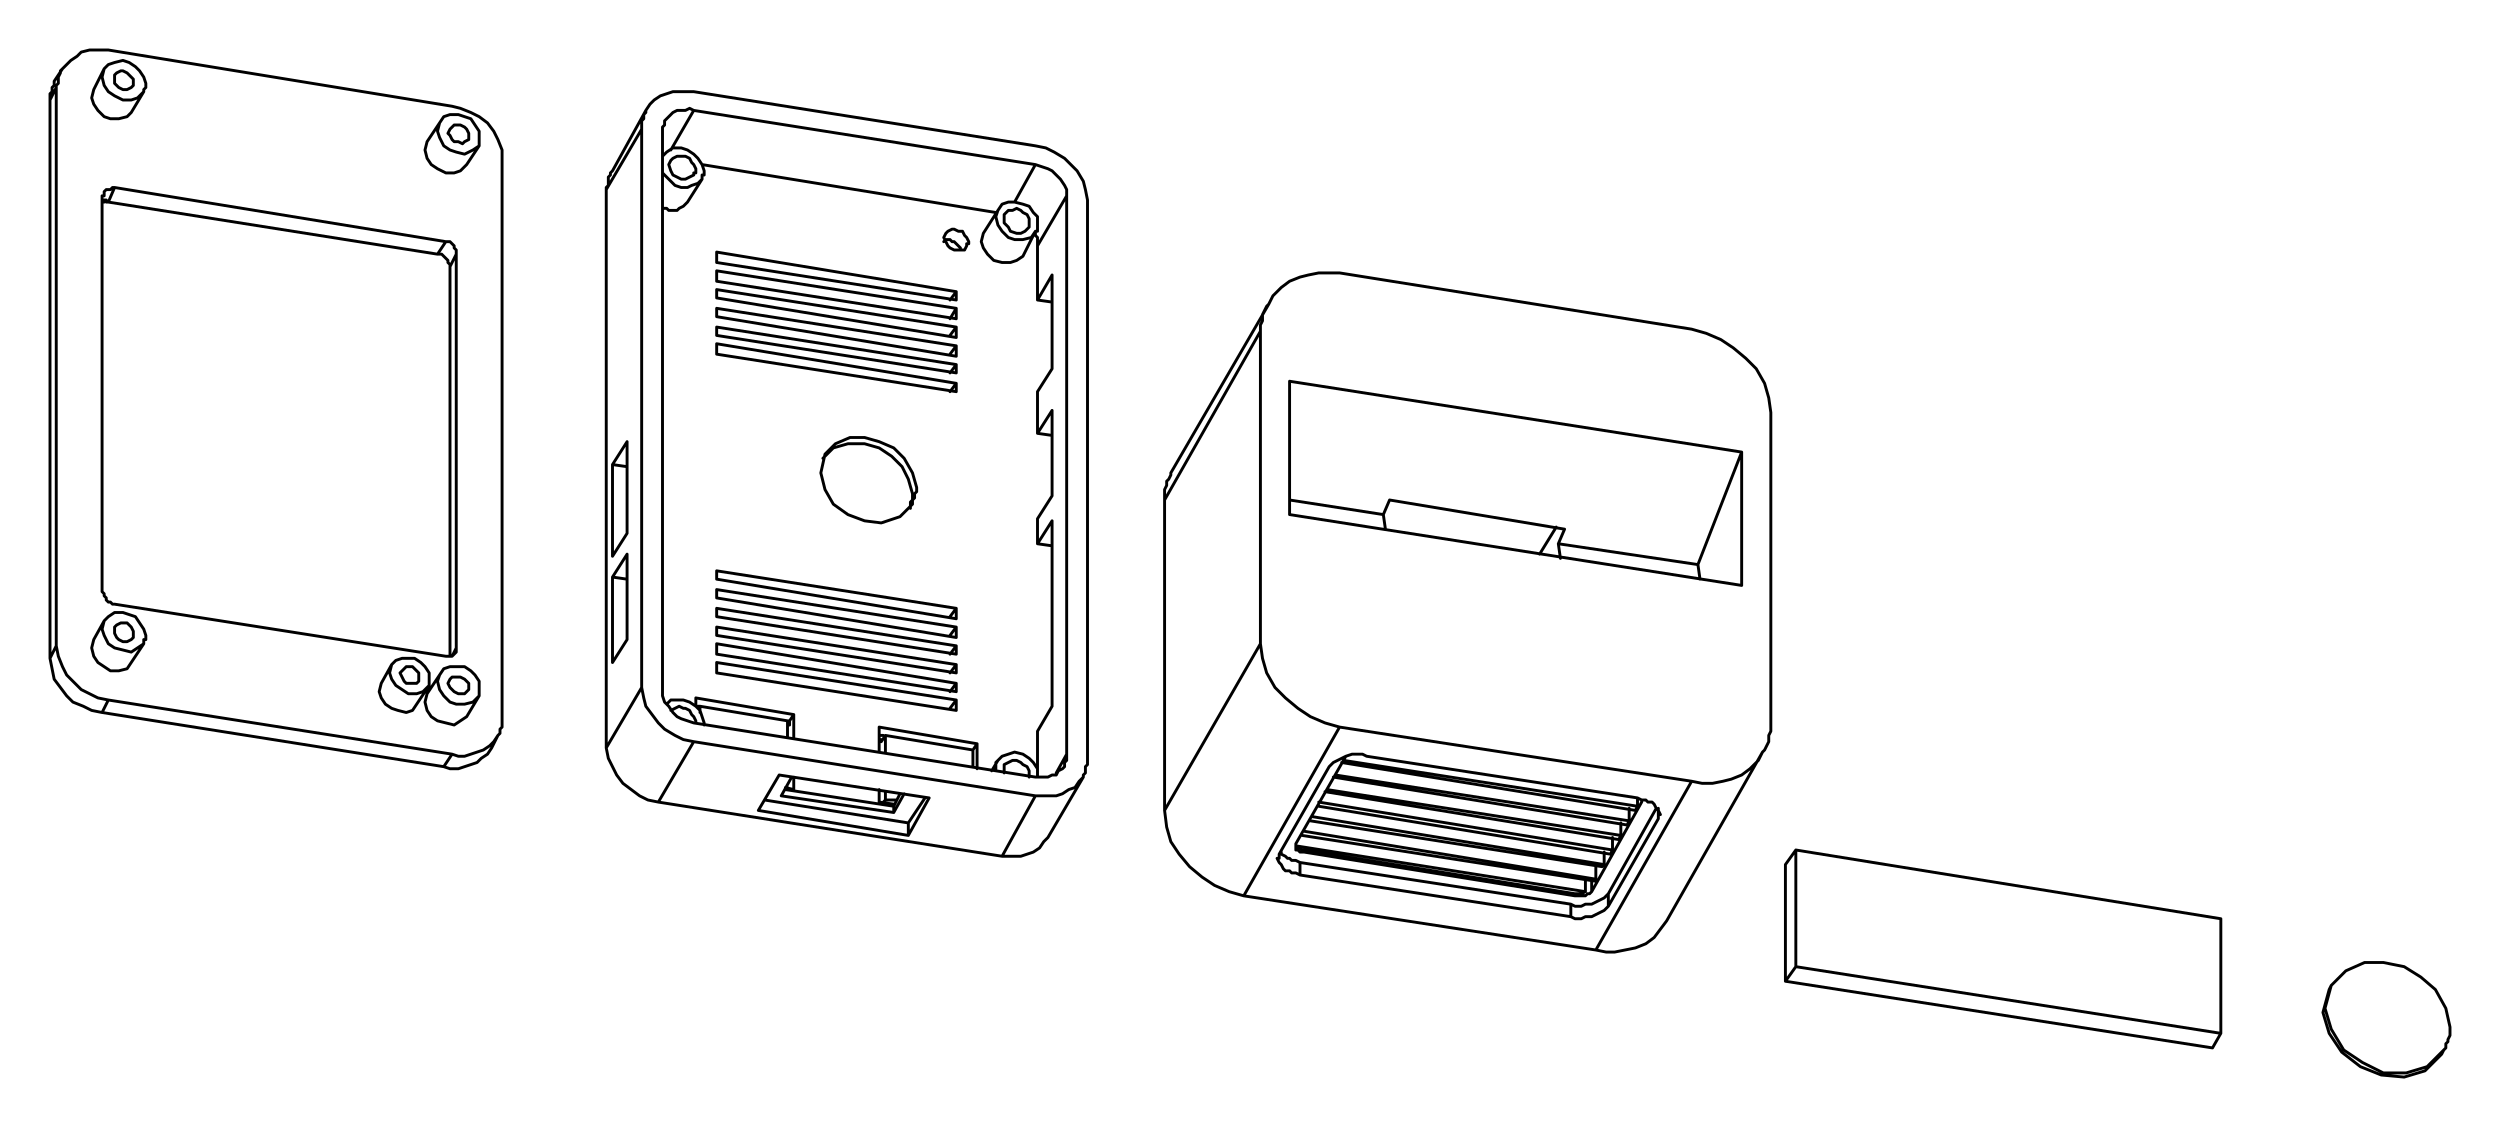
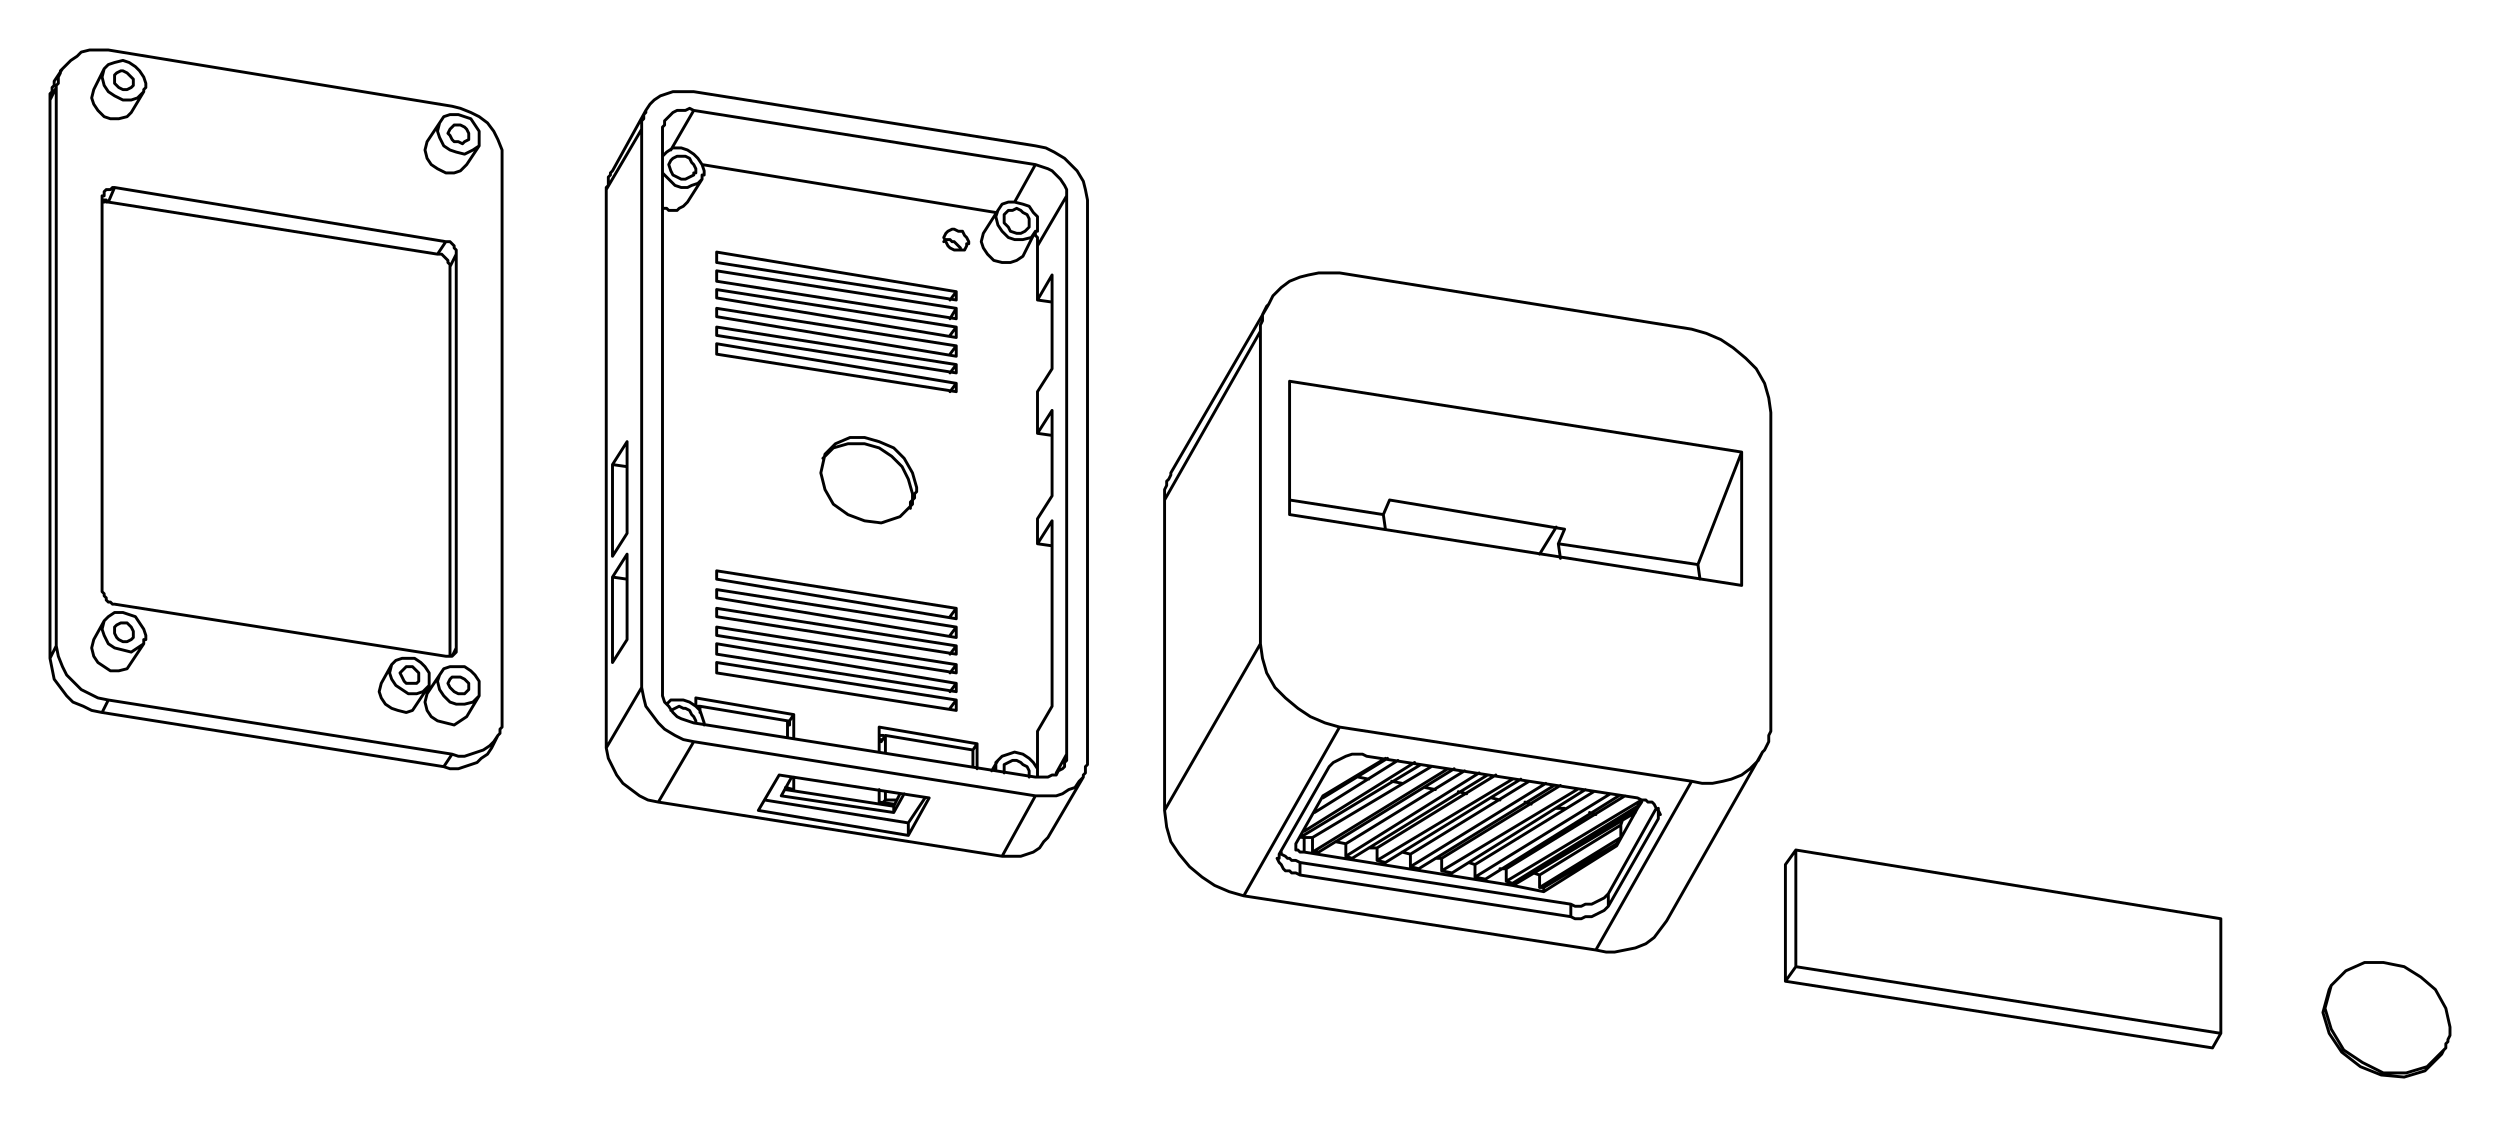
<svg xmlns="http://www.w3.org/2000/svg" viewBox="0 0 1200.0 541.0" width="1200" height="541" fill="none" stroke="currentColor" stroke-linecap="round" stroke-linejoin="round" role="img">
  <path id="case-print-g0-vis" d="M27 42L27 310 M24 48L24 316 M27 42L27 41L28 40L28 39L28 38L28 37L29 35L29 34L30 33 M30 33L32 31L34 29L37 27L39 25L43 24L46 24L49 24L52 24 M24 48L24 47L24 46L24 45L25 44L25 43L25 42L26 41L26 39 M52 336L47 335L43 333L39 331L35 327L32 324L30 320L28 315L27 310 M49 342L44 341L40 339L35 337L32 334L29 330L26 326L25 321L24 316 M52 24L217 51 M52 336L217 362 M217 51L221 52L226 54L230 56L234 59L237 63L239 67L241 72L241 76 M241 344L241 346L241 347L241 348L241 349L240 350L240 351L240 352L239 353 M239 353L237 356L235 358L232 360L229 361L226 362L223 363L220 363L217 362 M241 76L241 344 M63 54L61 56L57 57L53 57L50 56L47 53L45 50L44 47L45 43 M224 79L221 82L218 83L214 83L210 81L207 79L205 76L204 72L205 68 M49 284L49 95 M49 284L50 285L50 286L51 287L51 288L52 289L53 289L54 290L55 290 M55 90L54 90L53 91L52 91L51 91L50 92L50 93 M50 93L50 93L50 94L49 94L49 95 M214 315L55 290 M214 116L55 90 M214 315L214 315L215 315L216 315L217 315L218 314L219 313 M219 313L219 313L219 312L219 311 M219 122L219 121L219 120L218 119L218 118L217 117L216 116L215 116L214 116 M219 311L219 122 M63 318L61 321L57 322L53 322L50 320L47 318L45 315L44 311L45 307 M200 338L198 341L195 342L191 341L188 340L185 338L183 335L182 332L183 328 M224 344L221 346L218 348L214 347L210 346L207 344L205 341L204 337L205 333 M49 342L213 368 M236 359L234 362L231 364L229 366L226 367L223 368L220 369L216 369L213 368 M52 97L51 97L51 96L50 96L50 97L49 97 M210 122L52 97 M216 128L216 127L215 126L215 125L214 124L213 123L212 122L211 122L210 122 M216 315L216 128 M70 40L70 41L70 42L69 43L69 44 M69 44L66 47L63 48L59 48L55 46L52 44L50 41L49 37L50 33 M50 33L52 31L55 30L59 29L62 30L65 32L67 34L69 37L70 40 M230 66L230 66L230 67L230 68L230 69L230 70 M230 70L227 72L223 74L219 73L216 72L213 70L211 66L210 63L211 59 M211 59L213 56L216 55L220 55L223 56L226 57L228 60L230 63L230 66 M70 305L70 305L70 306L70 307L69 307L69 308L69 309 M69 309L66 311L63 313L59 312L55 311L52 309L50 305L49 302L50 298 M50 298L52 296L55 294L59 294L62 295L65 296L67 299L69 302L70 305 M206 326L206 326L206 327L206 328L206 329 M206 329L203 332L200 333L196 333L193 331L190 329L188 326L187 323L188 319 M188 319L190 317L193 316L196 316L199 316L202 318L204 320L206 323L206 326 M230 331L230 331L230 332L230 333L230 334 M230 334L227 337L223 338L219 338L216 337L213 334L211 331L210 327L211 324 M211 324L213 321L216 320L220 320L223 320L226 322L228 324L230 327L230 331 M64 39L64 40L64 41 M64 41L63 42L61 43L59 43L57 42L56 41L55 40L55 38L55 36 M55 36L56 35L58 34L59 34L61 35L62 36L63 37L64 38L64 39 M225 65L225 65L225 66L225 67 M225 67L223 68L222 69L220 68L218 68L217 67L216 65L215 64L216 62 M216 62L217 61L218 60L220 60L221 60L223 61L224 62L225 64L225 65 M64 304L64 304L64 305L64 306 M64 306L63 307L61 308L59 308L57 307L56 306L55 304L55 303L55 301 M55 301L56 300L58 299L59 299L61 299L62 300L63 301L64 303L64 304 M201 325L201 325L201 326L201 327 M201 327L200 328L198 328L197 328L195 328L194 327L193 325L192 323L193 322 M193 322L194 321L195 320L197 320L198 320L199 321L200 322L201 323L201 325 M225 330L225 330L225 331 M225 331L223 333L222 333L220 333L218 332L217 331L216 330L215 328L216 326 M216 326L217 325L218 325L220 325L221 325L223 326L224 327L225 328L225 330 M27 42L24 48 M27 310L24 316 M52 336L49 342 M217 362L213 368 M55 90L52 97 M214 116L210 122 M219 311L217 315 M219 122L216 128 M26 39L30 33 M236 359L239 353 M50 33L45 43 M69 44L63 54 M211 59L205 68 M230 70L224 79 M50 298L45 307 M69 309L63 318 M188 319L183 328 M206 329L200 338 M211 324L205 333 M230 334L224 344" stroke-width="1.4" vector-effect="non-scaling-stroke" />
  <path id="case-print-g1-vis" d="M291 359L291 91 M308 330L308 62 M301 307L301 266 M301 307L294 318 M301 266L294 277 M294 318L294 277 M301 256L301 212 M301 212L294 223 M294 267L294 223 M301 256L294 267 M291 359L292 364L294 368L296 372L299 376L303 379L307 382L311 384L316 385 M308 330L309 335L310 339L313 343L316 347L319 350L324 353L328 355L333 356 M294 82L293 83L293 84L292 85L292 86L292 87L292 89L291 90L291 91 M316 385L481 411 M481 411L484 411L487 411L490 411L493 410L496 409L499 407L501 404L503 402 M378 378L378 378 M461 120L461 119L460 118L459 117L458 116L457 116L456 115L454 115L453 116 M333 44L330 44L326 44L323 44L320 45L317 46L314 48L312 50L310 53 M310 53L310 54L309 55L309 56L309 57L308 58L308 59L308 61L308 62 M333 356L497 382 M333 44L497 70 M497 382L500 382L504 382L507 382L510 381L513 379L516 378L518 375L520 373 M520 373L520 372L521 371L521 370L521 368L522 367L522 366L522 365L522 364 M522 96L521 91L520 87L517 82L514 79L511 76L506 73L502 71L497 70 M522 364L522 96 M318 63L318 331 M333 347L330 346L327 345L325 344L323 342L321 339L319 337L318 334L318 331 M497 373L333 347 M512 362L512 363L512 364L512 365L511 366L511 367L511 368 M511 368L510 369L508 370L507 372L505 372L503 373L501 373L499 373L497 373 M512 94L512 362 M497 79L500 80L503 81L505 82L507 84L509 86L511 89L512 91L512 94 M497 79L333 53 M318 63L318 63L318 62L318 61L319 60L319 59L319 58 M319 58L320 57L322 55L323 54L325 53L327 53L329 53L331 52L333 53 M294 277L301 278 M294 223L301 224 M498 373L498 373 M498 372L498 351 M337 79L478 102 M498 118L498 117L498 116L498 115L498 114L497 113L497 112 M498 144L498 118 M498 261L505 262 M498 144L505 145 M498 261L498 249 M498 208L498 188 M498 208L505 209 M381 343L381 354 M381 373L381 379 M381 343L334 335 M381 379L377 378 M334 339L334 335 M469 357L469 369 M469 357L422 349 M429 386L422 385 M422 385L422 379 M422 361L422 349 M459 341L344 323 M459 341L459 336 M344 323L344 318 M459 336L344 318 M459 332L344 314 M459 332L459 328 M344 314L344 309 M459 328L344 309 M459 323L344 305 M459 323L459 319 M344 305L344 301 M459 319L344 301 M459 314L344 296 M459 314L459 310 M344 296L344 292 M459 310L344 292 M459 306L344 287 M459 306L459 301 M344 287L344 283 M459 301L344 283 M459 297L344 278 M459 297L459 292 M344 278L344 274 M459 292L344 274 M318 100L320 100L321 101L323 101L325 101L326 100L328 99L329 98L330 97 M440 234L438 227L434 220L429 215L422 212L415 210L408 210L401 213L396 218 M396 218L394 227L396 235L400 242L407 247L415 250L423 251L432 248L438 242 M438 242L438 241L438 240L439 239L439 238L439 237L440 236L440 235L440 234 M459 188L344 170 M459 188L459 184 M344 170L344 165 M459 184L344 165 M459 179L344 161 M459 179L459 175 M344 161L344 157 M459 175L344 157 M459 171L344 152 M459 171L459 166 M344 152L344 148 M459 166L344 148 M459 162L344 143 M459 162L459 157 M344 143L344 139 M459 157L344 139 M459 153L344 135 M459 153L459 148 M344 135L344 130 M459 148L344 130 M459 144L344 126 M459 144L459 140 M459 140L344 121 M344 126L344 121 M465 116L464 114L463 113L462 111L460 111L458 110L457 110L455 111L454 112 M454 112L453 114L454 116L455 118L456 119L458 120L460 120L463 120L464 118 M464 118L464 118L464 117L465 117L465 116 M472 112L471 116L472 119L474 122L477 125L481 126L485 126L488 125L491 123 M374 372L446 383 M446 383L436 401 M364 389L436 401 M374 372L364 389 M378 348L379 348 M379 348L379 346 M379 346L381 343 M378 348L379 348 M378 354L378 346 M336 342L336 339 M335 340L336 339 M467 362L467 362 M467 362L467 360 M467 360L469 357 M467 362L467 362 M467 368L467 360 M422 355L423 355 M422 355L423 355 M430 384L425 384 M425 384L424 385 M425 384L425 380 M425 361L425 353 M423 356L425 353 M423 355L423 356 M456 340L459 336 M456 332L459 328 M456 323L459 319 M456 314L459 310 M456 305L459 301 M456 296L459 292 M456 188L459 184 M456 179L459 175 M456 170L459 166 M456 161L459 157 M456 153L459 148 M456 144L459 140 M432 381L429 387 M377 379L429 387 M505 339L498 351 M505 339L505 250 M505 250L498 261 M505 238L498 249 M505 238L505 197 M505 197L498 208 M505 177L498 188 M505 177L505 132 M505 132L498 144 M338 347L337 344L336 341L334 339L331 337L328 336L325 336L322 336L320 338 M338 348L338 348L338 347 M334 339L336 339 M378 346L379 346 M422 353L424 353 M467 360L467 360 M498 372L498 369L496 366L494 364L491 362L487 361L484 362L481 363L479 365 M479 365L478 366L478 367L478 368L478 369L478 370 M498 373L498 373L498 372 M338 82L337 79L335 76L333 74L330 72L327 71L323 71L320 73L318 75 M318 75L318 75 M318 83L320 85L322 87L324 89L327 90L330 90L332 89L335 88L337 86 M337 86L337 85L337 84L338 84L338 83L338 82 M438 237L436 230L433 224L428 219L422 215L415 213L407 213L400 215L395 220 M437 244L437 243L437 242L437 241L438 240L438 239L438 238L438 237 M498 108L498 104L496 102L494 99L491 98L487 97L484 97L481 98L479 101 M479 101L478 104L479 108L481 111L484 114L487 115L491 115L495 114L497 111 M497 111L498 111L498 110L498 109L498 108 M436 395L444 383 M436 401L436 395 M367 384L436 395 M334 346L333 344L332 343L331 341L329 340L328 340L326 339L324 340L322 341 M334 347L334 347L334 346 M378 346L336 339 M467 360L425 353 M494 372L494 370L493 368L491 367L490 366L488 365L486 365L484 366L482 367 M482 367L482 368L482 369L482 370L482 371 M494 373L494 372 M334 81L333 79L332 78L331 76L329 75L327 75L325 75L323 76L322 77 M322 77L321 79L322 82L323 84L325 85L327 86L329 86L331 85L333 84 M333 84L333 83L334 83L334 82L334 81 M494 107L494 105L493 103L491 102L490 101L488 100L486 101L484 101L482 103 M482 103L482 105L482 107L484 109L485 111L488 112L490 112L492 111L494 109 M494 109L494 109L494 108L494 107 M429 390L429 387 M429 390L434 381 M429 390L375 382 M375 382L380 373 M291 359L308 330 M291 91L308 62 M316 385L333 356 M481 411L497 382 M507 371L512 362 M498 118L512 94 M487 97L497 79 M322 72L333 53 M310 53L294 82 M520 373L503 402 M476 370L479 365 M330 97L337 86 M318 75L318 75 M491 123L497 111 M472 112L479 101" stroke-width="1.4" vector-effect="non-scaling-stroke" />
-   <path id="case-print-g2-vis" d="M559 389L559 240 M605 309L605 159 M559 389L560 397L562 404L566 410L571 416L577 421L583 425L590 428L597 430 M605 309L606 316L608 323L612 330L617 335L623 340L629 344L636 347L643 349 M562 227L562 228L561 230L560 231L560 233L559 235L559 237L559 238L559 240 M643 131L638 131L633 131L628 132L624 133L619 135L615 138L611 142L609 146 M609 146L608 147L607 149L606 151L606 152L606 154L605 156L605 158L605 159 M597 430L766 456 M766 456L771 457L775 457L780 456L785 455L790 453L794 450L797 446L800 442 M643 349L812 375 M643 131L812 158 M812 375L817 376L822 376L827 375L831 374L836 372L840 369L844 365L846 361 M846 361L847 360L848 358L849 356L849 355L849 353L850 351L850 349L850 348 M850 198L849 191L847 184L843 177L838 172L832 167L826 163L819 160L812 158 M850 348L850 198 M836 281L619 247 M836 281L836 217 M836 217L619 183 M619 247L619 183 M614 410L638 368 M656 363L654 362L651 362L649 362L646 363L644 364L642 365L640 366L638 368 M786 383L656 363 M796 393L796 393L796 392L796 391L797 391 M797 391L796 389L795 388L794 386L793 385L791 385L790 384L788 384L786 383 M772 435L796 393 M754 440L756 441L759 441L761 440L764 440L766 439L768 438L770 437L772 435 M754 440L624 420 M614 410L614 410L614 411L614 412L613 412 M613 412L614 414L615 415L616 417L617 418L619 418L620 419L622 419L624 420 M815 271L836 217 M816 278L815 271 M619 240L664 247 M667 240L664 247 M667 240L751 254 M751 254L748 261 M748 261L815 271 M795 388L772 429 M754 434L756 435L759 435L761 434L764 434L766 433L768 432L770 431L772 429 M624 414L754 434 M615 409L615 410L617 411L618 412L619 412L620 413L621 413L622 413L624 414 M622 405L646 363 M766 423L625 401 M764 428L788 385 M766 422L766 423 M766 422L766 416 M770 415L769 416 M770 415L770 409 M774 408L773 410 M774 408L774 402 M778 401L777 403 M778 401L778 395 M782 394L781 396 M782 394L782 388 M786 387L785 389 M786 387L786 383 M756 430L757 430L758 430L759 430L760 430L761 430L762 429L763 429L764 428 M756 429L757 429L758 429L759 429L760 429L760 428L761 428 M761 423L761 428 M761 428L622 406 M622 405L622 406 M622 405L622 405L622 406 M622 406L622 407L622 408L623 408L624 409L625 409L626 409 M622 406L623 407L624 407L625 408L626 408 M769 416L629 394 M766 422L626 399 M773 410L633 387 M770 415L630 392 M777 403L636 380 M774 408L633 385 M781 396L640 373 M778 401L637 379 M785 389L644 366 M782 394L641 372 M788 385L788 385L788 384 M788 384L788 384 M786 387L645 365 M665 254L664 247 M749 268L748 261 M739 266L747 253 M756 430L626 409 M626 408L756 429 M559 389L605 309 M559 240L605 159 M597 430L643 349 M766 456L812 375 M796 393L796 388 M772 435L772 429 M754 440L754 434 M624 420L624 414 M764 428L764 423 M788 385L788 384 M756 430L756 429 M626 409L626 408 M609 146L562 227 M846 361L800 442" stroke-width="1.4" vector-effect="non-scaling-stroke" />
+   <path id="case-print-g2-vis" d="M559 389L559 240 M605 309L605 159 M559 389L560 397L562 404L566 410L571 416L577 421L583 425L590 428L597 430 M605 309L606 316L608 323L612 330L617 335L623 340L629 344L636 347L643 349 M562 227L562 228L561 230L560 231L560 233L559 235L559 237L559 238L559 240 M643 131L638 131L633 131L628 132L624 133L619 135L615 138L611 142L609 146 M609 146L608 147L607 149L606 151L606 152L606 154L605 156L605 158L605 159 M597 430L766 456 M766 456L771 457L775 457L780 456L785 455L790 453L794 450L797 446L800 442 M779 393L779 393 M766 391L763 390 M751 388L747 388 M735 386L732 385 M720 384L716 383 M704 381L700 380 M689 379L684 378 M673 376L668 375 M657 374L652 373 M643 349L812 375 M643 131L812 158 M812 375L817 376L822 376L827 375L831 374L836 372L840 369L844 365L846 361 M846 361L847 360L848 358L849 356L849 355L849 353L850 351L850 349L850 348 M850 198L849 191L847 184L843 177L838 172L832 167L826 163L819 160L812 158 M850 348L850 198 M836 281L619 247 M836 281L836 217 M836 217L619 183 M619 247L619 183 M614 410L638 368 M656 363L654 362L651 362L649 362L646 363L644 364L642 365L640 366L638 368 M786 383L656 363 M796 393L796 393L796 392L796 391L797 391 M797 391L796 389L795 388L794 386L793 385L791 385L790 384L788 384L786 383 M772 435L796 393 M754 440L756 441L759 441L761 440L764 440L766 439L768 438L770 437L772 435 M754 440L624 420 M614 410L614 410L614 411L614 412L613 412 M613 412L614 414L615 415L616 417L617 418L619 418L620 419L622 419L624 420 M630 402L687 368 M630 402L626 402 M625 402L625 402L626 402 M646 405L641 404 M646 405L703 370 M661 407L657 407 M661 407L718 372 M631 390L671 365 M677 410L673 409 M677 410L734 375 M692 412L689 412 M692 412L749 377 M708 415L705 414 M708 415L765 380 M739 420L736 419 M778 396L779 393 M739 420L778 396 M723 417L720 417 M723 417L780 382 M815 271L836 217 M816 278L815 271 M619 240L664 247 M667 240L664 247 M667 240L751 254 M751 254L748 261 M748 261L815 271 M795 388L772 429 M754 434L756 435L759 435L761 434L764 434L766 433L768 432L770 431L772 429 M624 414L754 434 M615 409L615 410L617 411L618 412L619 412L620 413L621 413L622 413L624 414 M622 405L635 382 M682 367L624 402 M695 369L630 409 M630 409L630 402 M726 425L626 409 M726 425L726 424 M723 423L726 424 M723 423L723 417 M708 421L713 422 M708 421L708 415 M692 418L697 419 M692 418L692 412 M677 416L681 417 M677 416L677 410 M661 413L665 414 M661 413L661 407 M646 411L649 412 M646 411L646 405 M630 409L633 409 M622 405L622 405L622 406 M622 406L622 407L622 408L623 408L624 409L625 409L626 409 M698 369L633 409 M710 371L646 411 M714 372L649 412 M726 374L661 413 M666 364L635 383 M626 399L679 366 M730 374L665 414 M742 376L677 416 M746 377L681 417 M757 379L692 418 M761 379L697 419 M773 381L708 421 M741 428L726 425 M741 428L741 426 M739 426L741 426 M739 426L739 420 M728 424L728 424 M785 390L728 424 M776 406L786 388 M776 406L776 405 M778 402L776 405 M778 402L778 396 M785 389L785 390 M778 402L739 426 M777 382L713 422 M788 385L788 385L788 384 M788 384L788 384 M788 384L788 384 M788 384L723 423 M665 254L664 247 M749 268L748 261 M739 266L747 253 M635 382L665 364 M786 388L788 385 M726 425L786 388 M726 425L786 388 M741 428L776 406 M786 387L726 424 M786 388L786 387 M788 384L786 387 M776 405L741 426 M559 389L605 309 M559 240L605 159 M597 430L643 349 M766 456L812 375 M796 393L796 388 M772 435L772 429 M754 440L754 434 M624 420L624 414 M626 409L626 402 M788 385L788 384 M609 146L562 227 M846 361L800 442" stroke-width="1.4" vector-effect="non-scaling-stroke" />
  <path id="case-print-g3-vis" d="M857 471L862 464 M862 464L862 408 M857 415L862 408 M857 471L857 415 M1062 503L1066 496 M1066 496L1066 441 M857 471L1062 503 M862 464L1066 496 M862 408L1066 441" stroke-width="1.4" vector-effect="non-scaling-stroke" />
  <path id="case-print-g4-vis" d="M1176 493L1174 484L1169 475L1162 469L1154 464L1144 462L1135 462L1126 466L1119 473 M1119 473L1116 484L1119 494L1125 504L1134 510L1144 515L1155 515L1165 512L1173 504 M1173 504L1174 503L1174 501L1175 500L1175 499L1176 497L1176 496L1176 495L1176 493 M1118 475L1115 486L1118 496L1124 505L1133 512L1143 516L1154 517L1164 514L1172 506 M1172 506L1173 504 M1118 475L1119 473" stroke-width="1.4" vector-effect="non-scaling-stroke" />
</svg>
